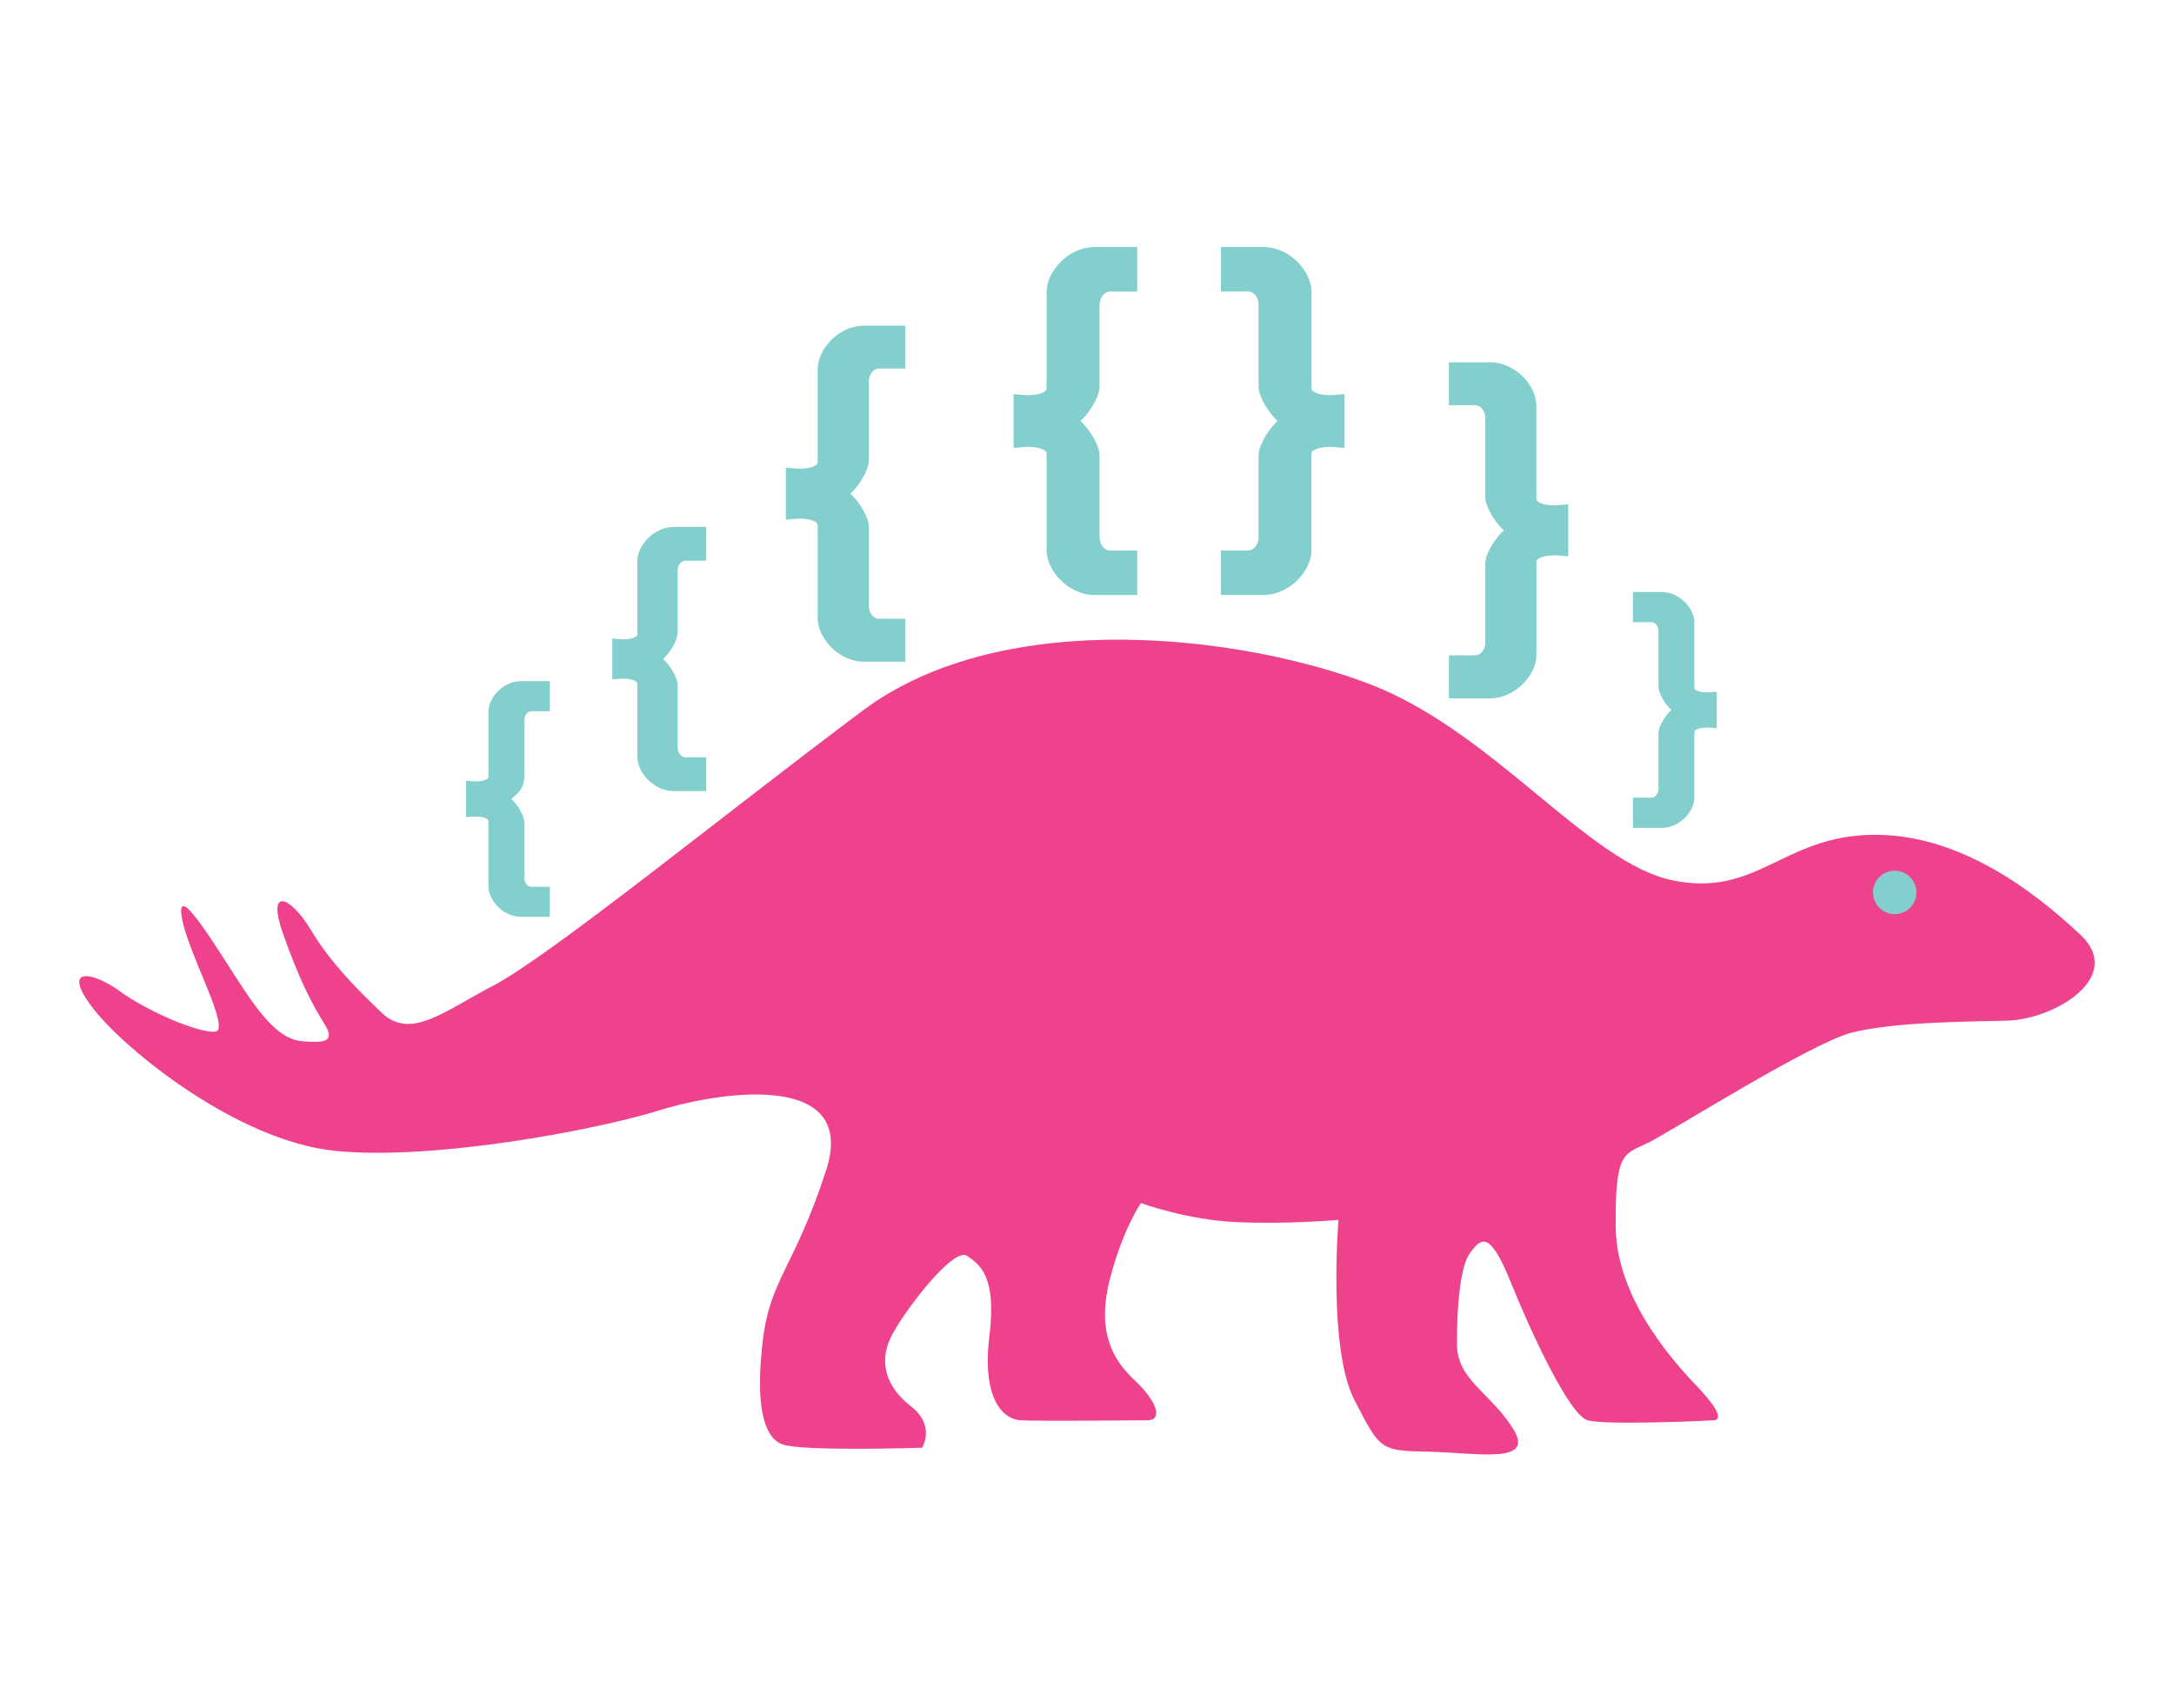
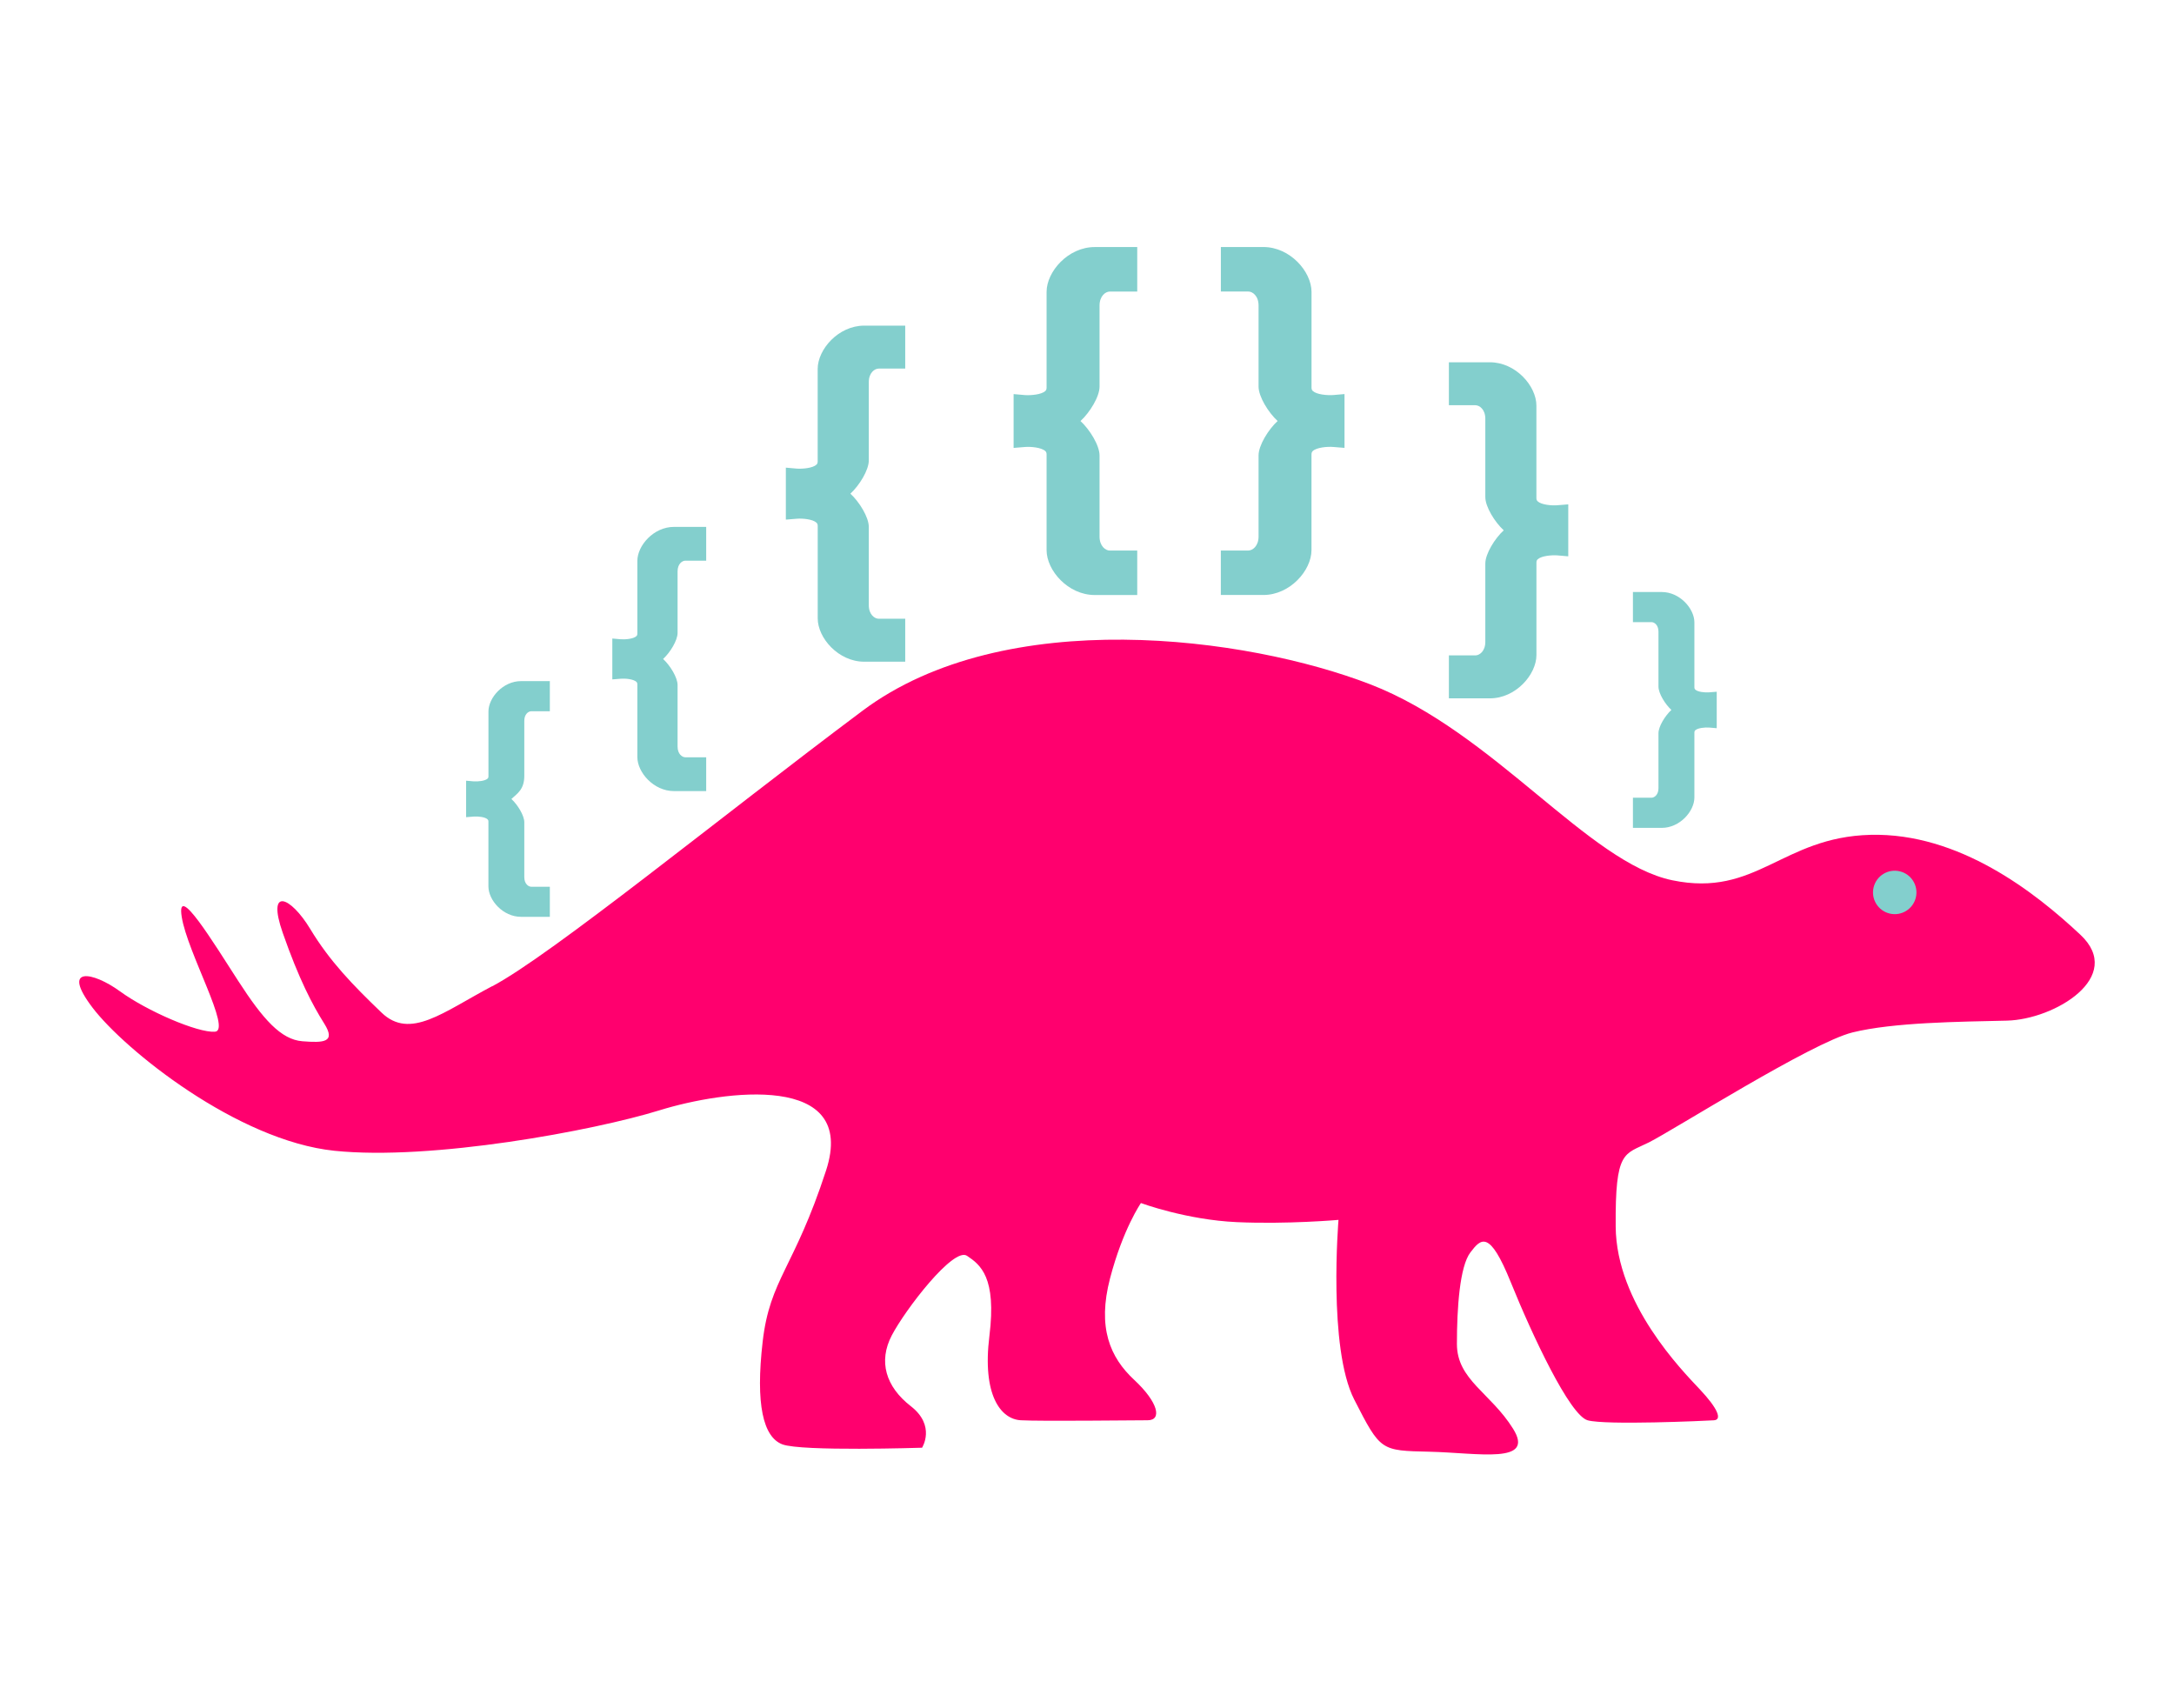
<svg xmlns="http://www.w3.org/2000/svg" id="uuid-eac2dd87-5186-400a-be15-ad582d8b598e" data-name="Layer 1" viewBox="0 0 636.69 500">
  <path d="M161.02,268.49h-8.43c-5.29,0-9.55-4.87-9.55-8.9v-18.98c0,-.37-.11-.54-.26-.68-.76-.71-2.85-.89-4.03-.8l-2.24.18v-10.68s2.25.19,2.25.19c1.18.08,3.27-.1,4.03-.8.16-.15.26-.32.26-.68v-18.98c0-4.03,4.26-8.9,9.55-8.9h8.43v8.83h-5.44c-.85,0-2.04.86-2.04,2.79v16.08c0,3.99-1.94,5.13-3.78,6.82,1.84,1.69,3.78,4.84,3.78,6.83v16.08c0,1.92,1.19,2.79,2.04,2.79h5.44v8.83Z" style="fill: #83cfcd;" />
  <path d="M206.82,231.67h-9.45c-5.93,0-10.71-5.46-10.71-9.97v-21.27c0-.41-.12-.6-.3-.77-.86-.79-3.19-1-4.52-.9l-2.51.2v-11.97s2.52.22,2.52.22c1.32.09,3.66-.11,4.51-.9.18-.16.3-.36.3-.77v-21.27c0-4.52,4.78-9.97,10.71-9.97h9.45v9.89h-6.1c-.95,0-2.28.97-2.28,3.12v18.02c0,2.23-2.17,5.75-4.24,7.65,2.07,1.9,4.24,5.42,4.24,7.65v18.02c0,2.15,1.34,3.12,2.28,3.12h6.1v9.89Z" style="fill: #83cfcd;" />
  <path d="M265.12,193.78h-12.02c-7.55,0-13.62-6.94-13.62-12.69v-27.06c0-.52-.15-.77-.38-.98-1.09-1.01-4.06-1.28-5.75-1.14l-3.2.26v-15.22s3.2.28,3.2.28c1.68.12,4.66-.14,5.74-1.14.23-.21.38-.45.38-.98v-27.06c0-5.75,6.08-12.69,13.62-12.69h12.02v12.58h-7.76c-1.21,0-2.91,1.23-2.91,3.97v22.93c0,2.84-2.76,7.32-5.39,9.73,2.63,2.41,5.39,6.89,5.39,9.73v22.93c0,2.74,1.7,3.97,2.91,3.97h7.76v12.58Z" style="fill: #83cfcd;" />
  <path d="M424.32,106.09h12.02c7.55,0,13.62,6.94,13.62,12.69v27.06c0,.52.15.77.38.98,1.09,1.01,4.06,1.28,5.75,1.14l3.2-.26v15.22s-3.2-.28-3.2-.28c-1.68-.12-4.66.14-5.74,1.14-.23.21-.38.45-.38.98v27.06c0,5.75-6.08,12.69-13.62,12.69h-12.02v-12.58h7.76c1.21,0,2.91-1.23,2.91-3.97v-22.93c0-2.84,2.76-7.32,5.39-9.73-2.63-2.41-5.39-6.89-5.39-9.73v-22.93c0-2.74-1.7-3.97-2.91-3.97h-7.76v-12.58Z" style="fill: #83cfcd;" />
  <path d="M478.23,173.37h8.44c5.29,0,9.56,4.87,9.56,8.9v18.99c0,.37.11.54.26.69.76.71,2.85.89,4.04.8l2.24-.18v10.68s-2.25-.19-2.25-.19c-1.18-.08-3.27.1-4.03.8-.16.15-.26.32-.26.69v18.99c0,4.03-4.26,8.9-9.56,8.9h-8.44v-8.83h5.44c.85,0,2.04-.87,2.04-2.79v-16.09c0-1.99,1.94-5.13,3.78-6.83-1.84-1.69-3.78-4.84-3.78-6.83v-16.09c0-1.92-1.19-2.79-2.04-2.79h-5.44v-8.83Z" style="fill: #83cfcd;" />
  <path d="M333.06,174.25h-12.45c-7.81,0-14.1-7.19-14.1-13.14v-28.02c0-.54-.16-.8-.39-1.01-1.13-1.04-4.21-1.32-5.96-1.18l-3.31.27v-15.76s3.32.29,3.32.29c1.74.12,4.82-.14,5.95-1.18.24-.22.39-.47.39-1.01v-28.02c0-5.95,6.29-13.14,14.1-13.14h12.45v13.03h-8.03c-1.25,0-3.01,1.28-3.01,4.11v23.74c0,2.94-2.86,7.58-5.58,10.07,2.72,2.5,5.58,7.14,5.58,10.08v23.74c0,2.84,1.76,4.11,3.01,4.11h8.03v13.03Z" style="fill: #83cfcd;" />
  <path d="M357.55,161.22h8.03c1.25,0,3.01-1.28,3.01-4.11v-23.74c0-2.94,2.86-7.58,5.58-10.08-2.72-2.5-5.58-7.14-5.58-10.07v-23.74c0-2.84-1.76-4.11-3.01-4.11h-8.03v-13.03h12.45c7.81,0,14.1,7.19,14.1,13.14v28.02c0,.54.16.8.39,1.01,1.13,1.04,4.21,1.3,5.95,1.18l3.32-.29v15.76s-3.32-.27-3.32-.27c-1.75-.14-4.83.14-5.96,1.18-.24.22-.38.47-.39,1.01v28.02c0,5.95-6.29,13.14-14.1,13.14h-12.45v-13.03Z" style="fill: #83cfcd;" />
-   <path d="M144.12,288.81c-14.37,7.59-24,15.78-32.38,7.73-8.38-8.05-15.12-14.96-20.88-24.49s-12.82-12.49-8.05,1.15c4.77,13.64,8.71,21.08,12.16,26.57s-.16,5.65-6.41,5.16-11.51-6.41-18.74-17.59c-7.23-11.18-18.25-29.3-16.6-18.84,1.64,10.46,14.79,33.31,9.7,33.64s-19.89-6.08-27.78-11.83-17.42-7.56-8.05,4.77c9.37,12.33,42.41,38.96,70.84,41.92,28.44,2.96,76.05-5.92,95.15-11.83,19.09-5.92,58.21-11.18,48.85,17.59-9.37,28.77-16.44,31.72-18.57,50.13s.16,27.94,5.75,30.08,40.93.99,40.93.99c0,0,4.11-6.41-3.29-12.16-7.4-5.75-9.53-13.15-5.59-20.71,3.94-7.56,18.08-25.97,22.03-23.34,3.94,2.63,8.71,6.25,6.57,23.51-2.14,17.26,3.29,24.33,9.2,24.66s32.87,0,37.15,0,3.12-5.26-3.94-11.83c-7.07-6.57-10.85-15.29-7.07-29.75,3.78-14.46,9.04-22.03,9.04-22.03,0,0,13.31,4.93,28.11,5.59s29.75-.66,29.75-.66c0,0-3.12,37.48,4.6,52.6,7.73,15.12,7.73,14.96,22.03,15.29,14.3.33,31.07,3.78,24.49-6.74-6.57-10.52-16.44-14.3-16.44-24.82s.82-22.68,3.94-26.79,5.59-6.74,11.83,8.71c6.25,15.45,17.26,38.96,22.52,40.44s34.52.16,36.98,0,1.15-3.45-4.11-9.04-24.49-25.15-24.66-47.67,2.47-21.04,9.7-24.66c7.23-3.62,47.67-29.26,59.67-32.22,12-2.96,31.23-3.12,45.2-3.45s34.68-12.82,21.53-25.15c-13.15-12.33-35.5-29.92-61.48-29.26-25.97.66-33.37,18.41-58.02,13.31-24.66-5.1-52.27-43.39-88.43-57.37s-107.01-23.51-148.76,7.73c-41.75,31.23-91.06,71.5-108.49,80.71Z" style="fill: #ee428d;" />
+   <path d="M144.12,288.81c-14.37,7.59-24,15.78-32.38,7.73-8.38-8.05-15.12-14.96-20.88-24.49s-12.82-12.49-8.05,1.15c4.77,13.64,8.71,21.08,12.16,26.57s-.16,5.65-6.41,5.16-11.51-6.41-18.74-17.59c-7.23-11.18-18.25-29.3-16.6-18.84,1.64,10.46,14.79,33.31,9.7,33.64s-19.89-6.08-27.78-11.83-17.42-7.56-8.05,4.77c9.37,12.33,42.41,38.96,70.84,41.92,28.44,2.96,76.05-5.92,95.15-11.83,19.09-5.92,58.21-11.18,48.85,17.59-9.37,28.77-16.44,31.72-18.57,50.13s.16,27.94,5.75,30.08,40.93.99,40.93.99c0,0,4.11-6.41-3.29-12.16-7.4-5.75-9.53-13.15-5.59-20.71,3.94-7.56,18.08-25.97,22.03-23.34,3.94,2.63,8.71,6.25,6.57,23.51-2.14,17.26,3.29,24.33,9.2,24.66s32.87,0,37.15,0,3.12-5.26-3.94-11.83c-7.07-6.57-10.85-15.29-7.07-29.75,3.78-14.46,9.04-22.03,9.04-22.03,0,0,13.31,4.93,28.11,5.59s29.75-.66,29.75-.66c0,0-3.12,37.48,4.6,52.6,7.73,15.12,7.73,14.96,22.03,15.29,14.3.33,31.07,3.78,24.49-6.74-6.57-10.52-16.44-14.3-16.44-24.82s.82-22.68,3.94-26.79,5.59-6.74,11.83,8.71c6.25,15.45,17.26,38.96,22.52,40.44s34.52.16,36.98,0,1.15-3.45-4.11-9.04-24.49-25.15-24.66-47.67,2.47-21.04,9.7-24.66c7.23-3.62,47.67-29.26,59.67-32.22,12-2.96,31.23-3.12,45.2-3.45s34.68-12.82,21.53-25.15c-13.15-12.33-35.5-29.92-61.48-29.26-25.97.66-33.37,18.41-58.02,13.31-24.66-5.1-52.27-43.39-88.43-57.37s-107.01-23.51-148.76,7.73c-41.75,31.23-91.06,71.5-108.49,80.71Z" style="fill: #FF006E;" />
  <circle cx="554.92" cy="261.37" r="6.36" transform="translate(173.05 741.39) rotate(-76.72)" style="fill: #83cfcd;" />
</svg>
